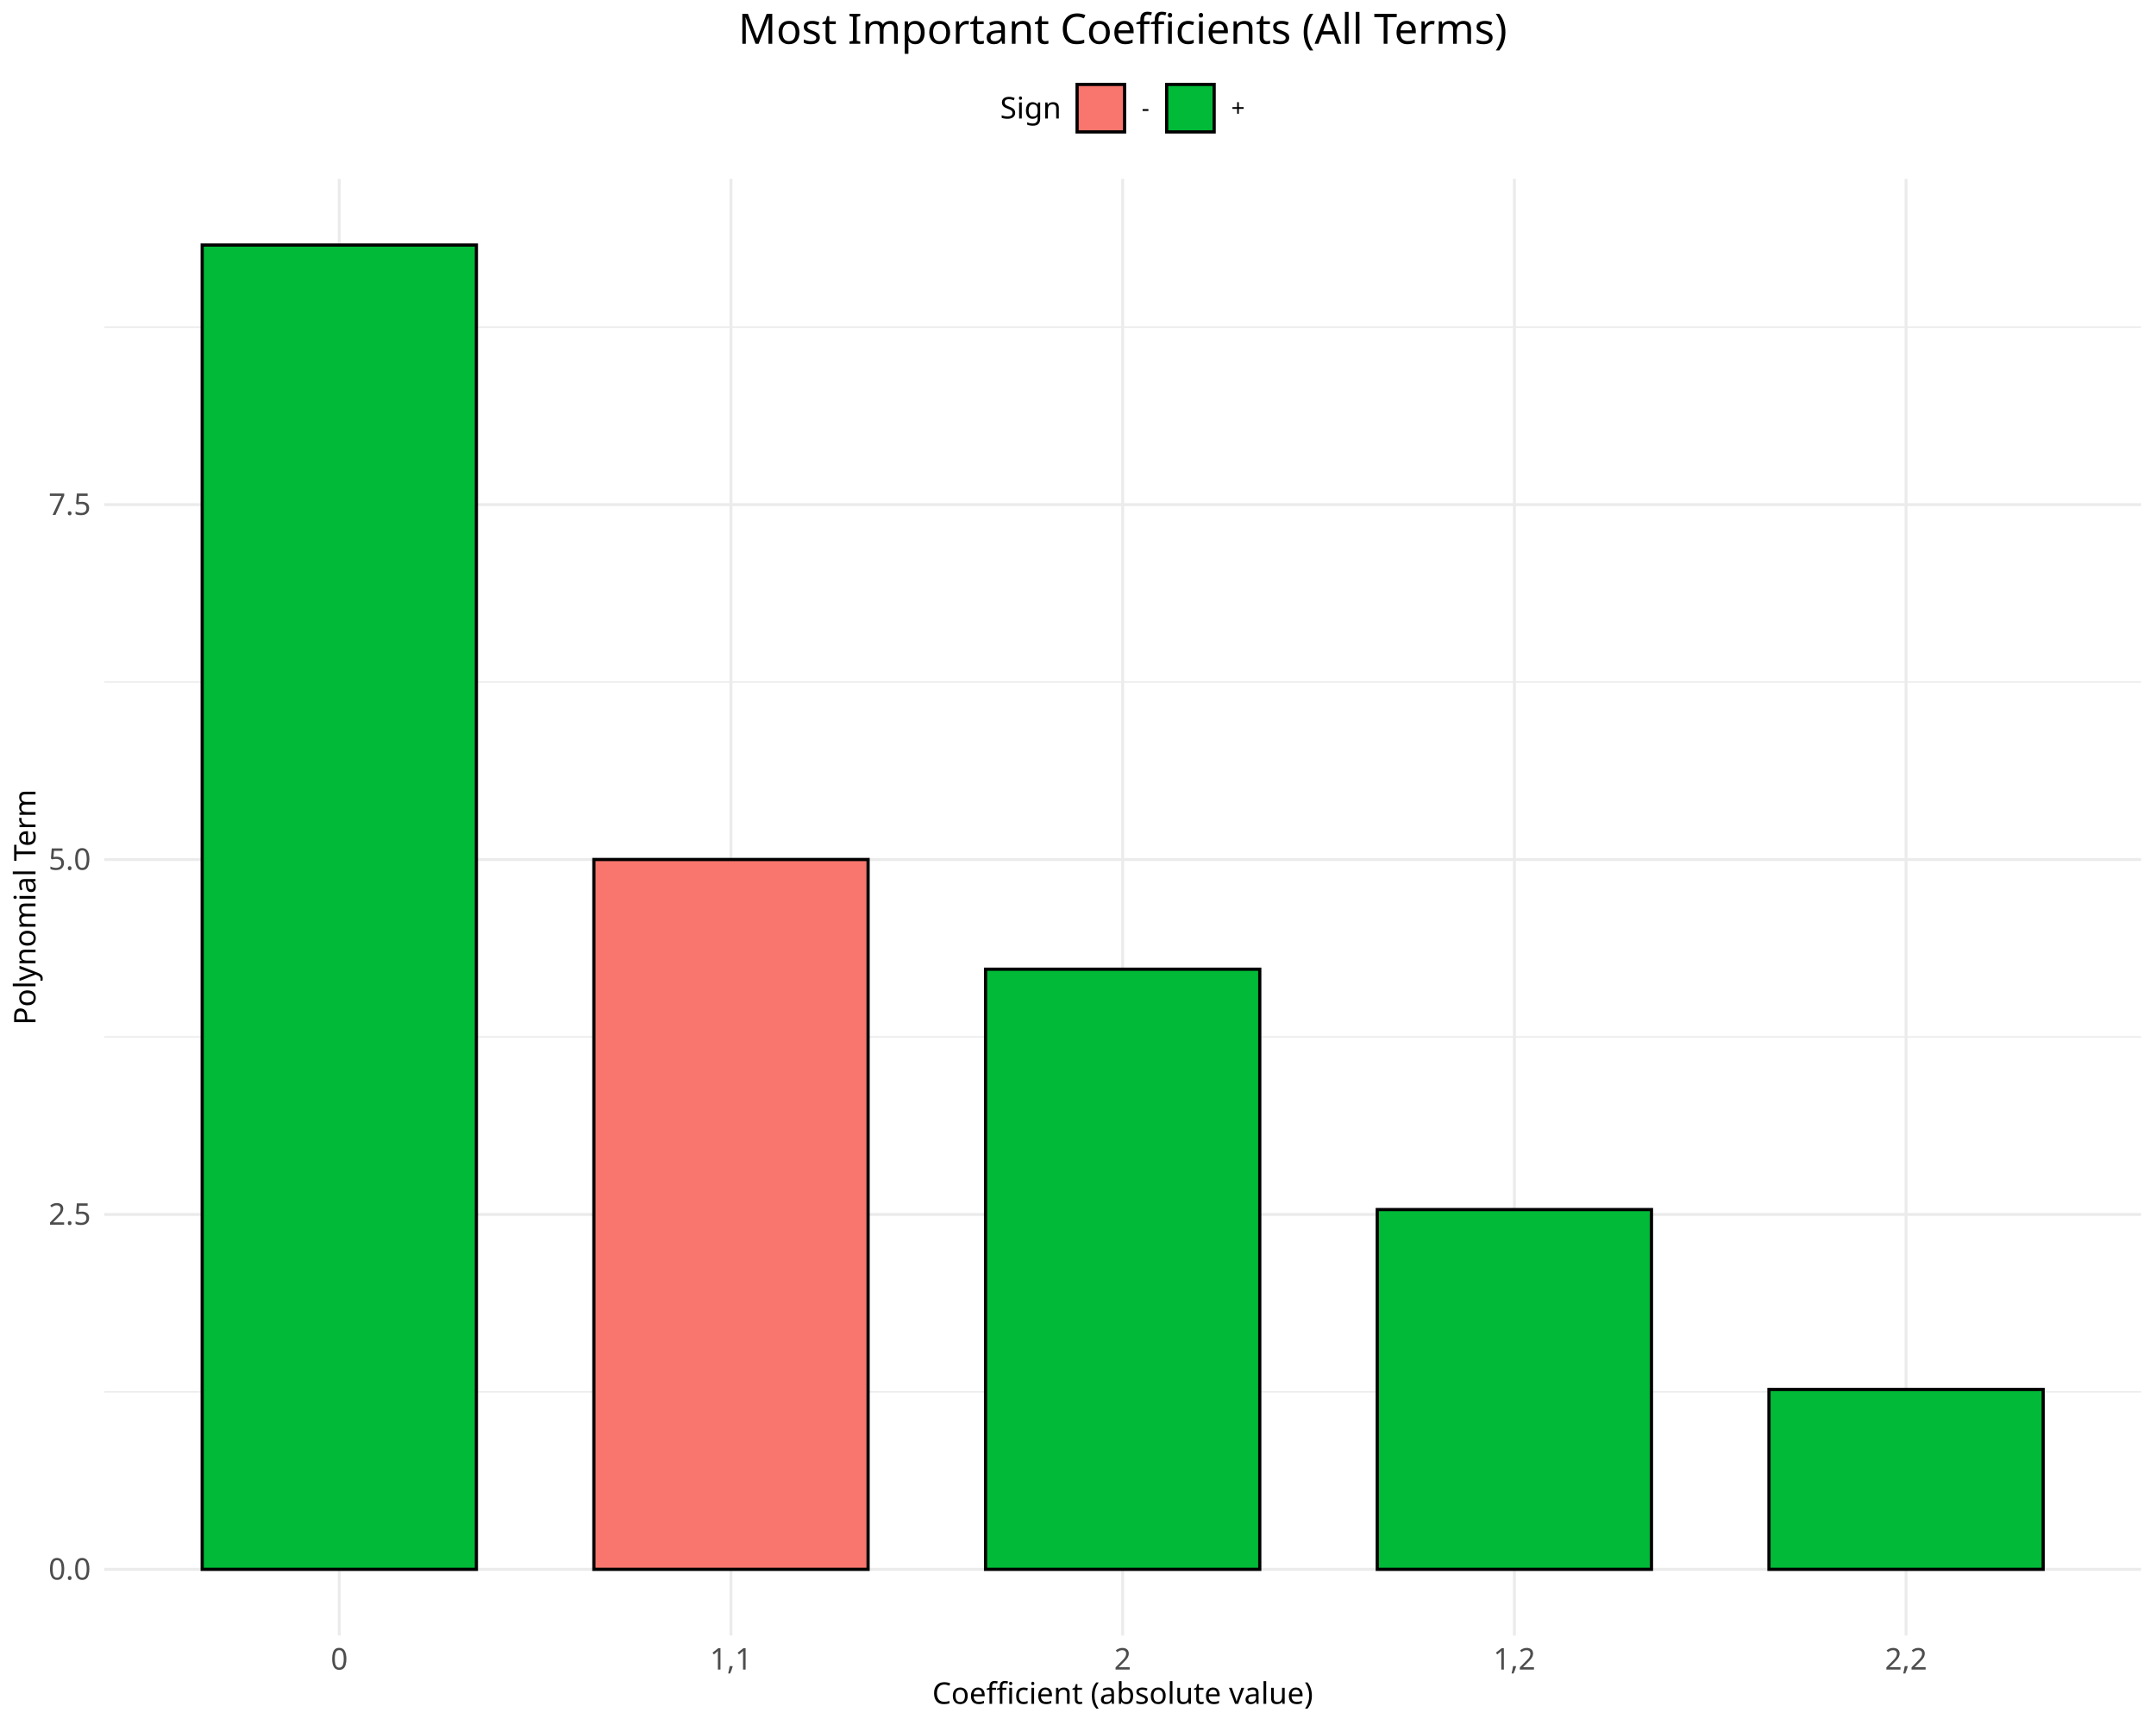
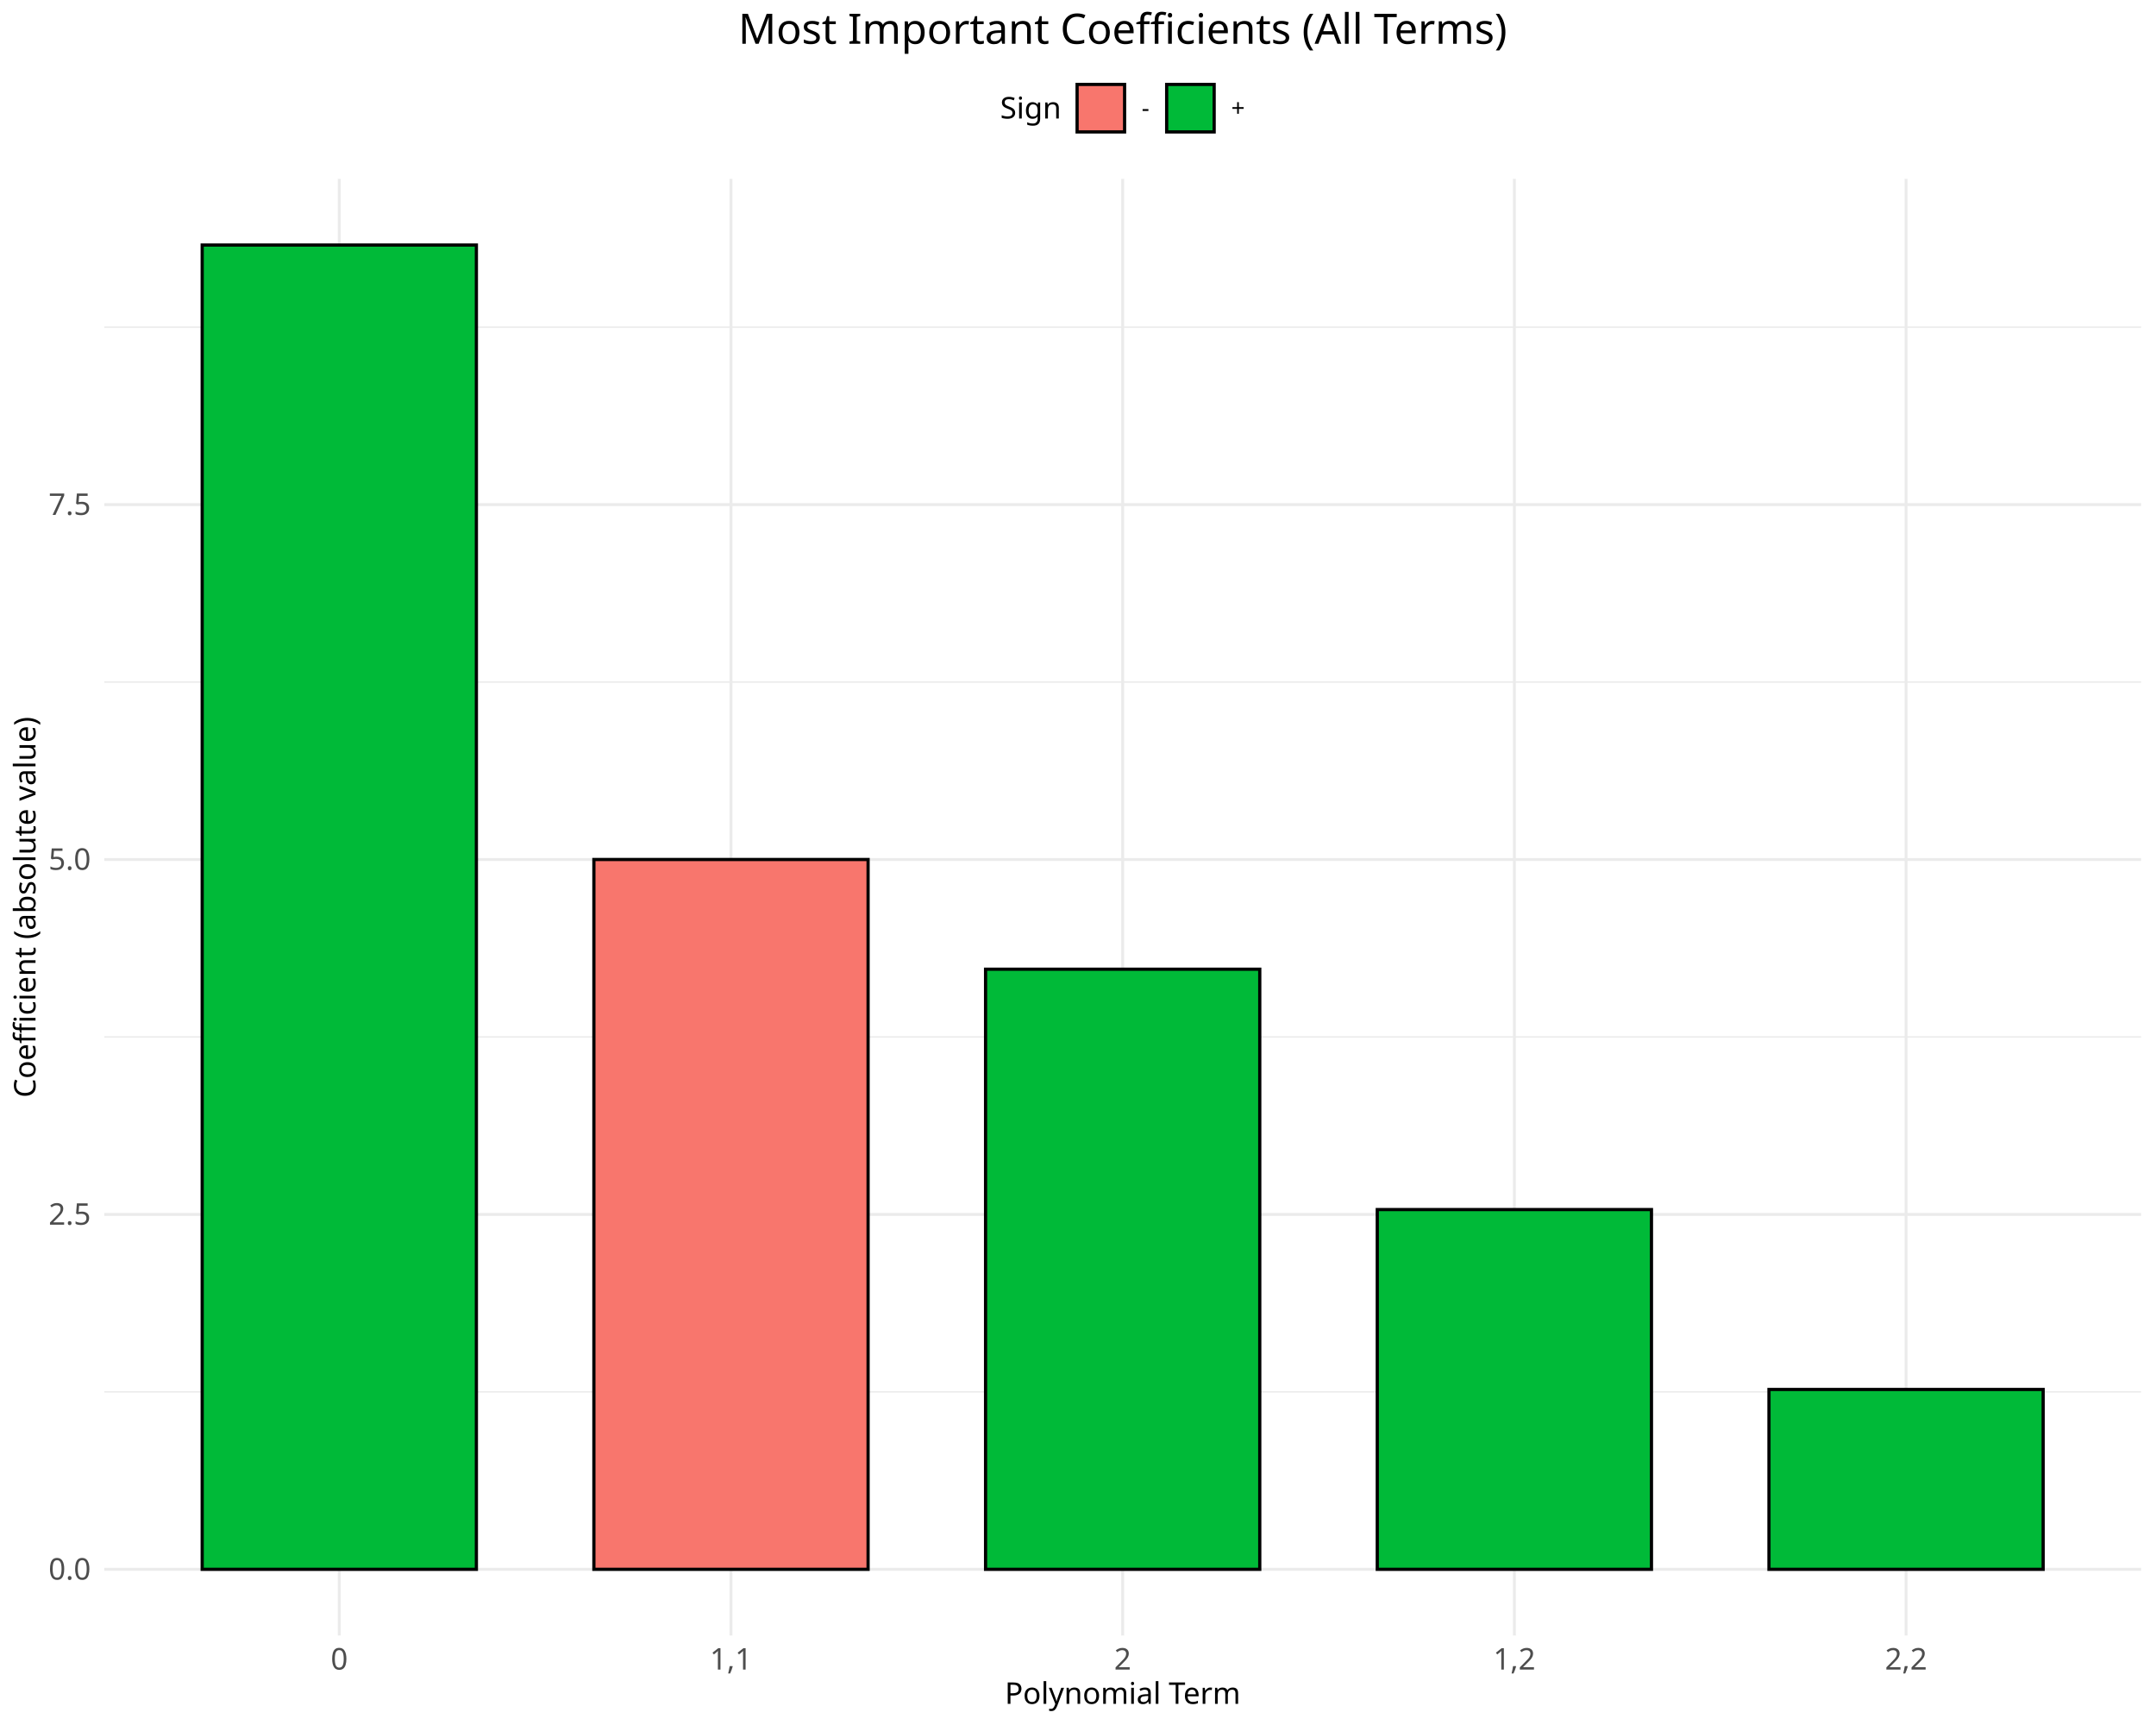
<svg xmlns="http://www.w3.org/2000/svg" class="svglite" data-engine-version="2.0" width="720.00pt" height="576.00pt" viewBox="0 0 720.00 576.00">
  <defs>
    <style type="text/css">
    .svglite line, .svglite polyline, .svglite polygon, .svglite path, .svglite rect, .svglite circle {
      fill: none;
      stroke: #000000;
      stroke-linecap: round;
      stroke-linejoin: round;
      stroke-miterlimit: 10.00;
    }
  </style>
  </defs>
  <rect width="100%" height="100%" style="stroke: none; fill: #FFFFFF;" />
  <defs>
    <clipPath id="cpMC4wMHw3MjAuMDB8MC4wMHw1NzYuMDA=">
      <rect x="0.00" y="0.00" width="720.00" height="576.00" />
    </clipPath>
  </defs>
  <g clip-path="url(#cpMC4wMHw3MjAuMDB8MC4wMHw1NzYuMDA=)">
</g>
  <defs>
    <clipPath id="cpMzQuODJ8NzE1LjAyfDU5LjcxfDU0Ni4xMw==">
      <rect x="34.82" y="59.71" width="680.20" height="486.42" />
    </clipPath>
  </defs>
  <g clip-path="url(#cpMzQuODJ8NzE1LjAyfDU5LjcxfDU0Ni4xMw==)">
    <polyline points="34.82,464.76 715.02,464.76 " style="stroke-width: 0.48; stroke: #EBEBEB; stroke-linecap: butt;" />
    <polyline points="34.82,346.25 715.02,346.25 " style="stroke-width: 0.48; stroke: #EBEBEB; stroke-linecap: butt;" />
    <polyline points="34.82,227.74 715.02,227.74 " style="stroke-width: 0.48; stroke: #EBEBEB; stroke-linecap: butt;" />
    <polyline points="34.82,109.23 715.02,109.23 " style="stroke-width: 0.48; stroke: #EBEBEB; stroke-linecap: butt;" />
    <polyline points="34.82,524.02 715.02,524.02 " style="stroke-width: 0.97; stroke: #EBEBEB; stroke-linecap: butt;" />
    <polyline points="34.82,405.51 715.02,405.51 " style="stroke-width: 0.97; stroke: #EBEBEB; stroke-linecap: butt;" />
    <polyline points="34.82,287.00 715.02,287.00 " style="stroke-width: 0.97; stroke: #EBEBEB; stroke-linecap: butt;" />
    <polyline points="34.82,168.49 715.02,168.49 " style="stroke-width: 0.97; stroke: #EBEBEB; stroke-linecap: butt;" />
    <polyline points="113.30,546.13 113.30,59.71 " style="stroke-width: 0.97; stroke: #EBEBEB; stroke-linecap: butt;" />
    <polyline points="244.11,546.13 244.11,59.71 " style="stroke-width: 0.97; stroke: #EBEBEB; stroke-linecap: butt;" />
    <polyline points="374.92,546.13 374.92,59.71 " style="stroke-width: 0.97; stroke: #EBEBEB; stroke-linecap: butt;" />
    <polyline points="505.73,546.13 505.73,59.71 " style="stroke-width: 0.97; stroke: #EBEBEB; stroke-linecap: butt;" />
    <polyline points="636.53,546.13 636.53,59.71 " style="stroke-width: 0.97; stroke: #EBEBEB; stroke-linecap: butt;" />
    <rect x="67.52" y="81.82" width="91.57" height="442.20" style="stroke-width: 1.07; stroke-linecap: butt; stroke-linejoin: miter; fill: #00BA38;" />
    <rect x="198.33" y="287.00" width="91.57" height="237.02" style="stroke-width: 1.07; stroke-linecap: butt; stroke-linejoin: miter; fill: #F8766D;" />
    <rect x="329.13" y="323.63" width="91.57" height="200.39" style="stroke-width: 1.07; stroke-linecap: butt; stroke-linejoin: miter; fill: #00BA38;" />
    <rect x="459.94" y="403.89" width="91.57" height="120.13" style="stroke-width: 1.07; stroke-linecap: butt; stroke-linejoin: miter; fill: #00BA38;" />
    <rect x="590.75" y="463.96" width="91.57" height="60.06" style="stroke-width: 1.07; stroke-linecap: butt; stroke-linejoin: miter; fill: #00BA38;" />
  </g>
  <g clip-path="url(#cpMC4wMHw3MjAuMDB8MC4wMHw1NzYuMDA=)">
    <text x="30.33" y="527.46" text-anchor="end" style="font-size: 10.00px; fill: #4D4D4D; font-family: sans;" textLength="13.90px" lengthAdjust="spacingAndGlyphs">0.0</text>
    <text x="30.33" y="408.95" text-anchor="end" style="font-size: 10.00px; fill: #4D4D4D; font-family: sans;" textLength="13.90px" lengthAdjust="spacingAndGlyphs">2.5</text>
    <text x="30.33" y="290.44" text-anchor="end" style="font-size: 10.00px; fill: #4D4D4D; font-family: sans;" textLength="13.90px" lengthAdjust="spacingAndGlyphs">5.0</text>
    <text x="30.33" y="171.93" text-anchor="end" style="font-size: 10.00px; fill: #4D4D4D; font-family: sans;" textLength="13.90px" lengthAdjust="spacingAndGlyphs">7.5</text>
    <text x="113.30" y="557.49" text-anchor="middle" style="font-size: 10.00px; fill: #4D4D4D; font-family: sans;" textLength="5.56px" lengthAdjust="spacingAndGlyphs">0</text>
    <text x="244.11" y="557.49" text-anchor="middle" style="font-size: 10.00px; fill: #4D4D4D; font-family: sans;" textLength="13.90px" lengthAdjust="spacingAndGlyphs">1,1</text>
    <text x="374.92" y="557.49" text-anchor="middle" style="font-size: 10.00px; fill: #4D4D4D; font-family: sans;" textLength="5.56px" lengthAdjust="spacingAndGlyphs">2</text>
    <text x="505.73" y="557.49" text-anchor="middle" style="font-size: 10.00px; fill: #4D4D4D; font-family: sans;" textLength="13.90px" lengthAdjust="spacingAndGlyphs">1,2</text>
    <text x="636.53" y="557.49" text-anchor="middle" style="font-size: 10.00px; fill: #4D4D4D; font-family: sans;" textLength="13.90px" lengthAdjust="spacingAndGlyphs">2,2</text>
-     <text x="374.92" y="568.94" text-anchor="middle" style="font-size: 10.00px; font-family: sans;" textLength="121.19px" lengthAdjust="spacingAndGlyphs">Coefficient (absolute value)</text>
-     <text transform="translate(11.86,302.92) rotate(-90)" text-anchor="middle" style="font-size: 10.00px; font-family: sans;" textLength="75.03px" lengthAdjust="spacingAndGlyphs">Polynomial Term</text>
+     <text x="374.92" y="568.94" text-anchor="middle" style="font-size: 10.00px; font-family: sans;" textLength="75.03px" lengthAdjust="spacingAndGlyphs">Polynomial Term</text>
+     <text transform="translate(11.86,302.92) rotate(-90)" text-anchor="middle" style="font-size: 10.00px; font-family: sans;" textLength="121.19px" lengthAdjust="spacingAndGlyphs">Coefficient (absolute value)</text>
    <text x="334.00" y="39.57" style="font-size: 10.00px; font-family: sans;" textLength="20.02px" lengthAdjust="spacingAndGlyphs">Sign</text>
    <rect x="359.70" y="28.19" width="15.86" height="15.86" style="stroke-width: 1.07; stroke-linecap: butt; stroke-linejoin: miter; fill: #F8766D;" />
    <rect x="389.61" y="28.19" width="15.86" height="15.86" style="stroke-width: 1.07; stroke-linecap: butt; stroke-linejoin: miter; fill: #00BA38;" />
    <text x="381.26" y="38.88" style="font-size: 8.00px; font-family: sans;" textLength="2.66px" lengthAdjust="spacingAndGlyphs">-</text>
    <text x="411.16" y="38.88" style="font-size: 8.00px; font-family: sans;" textLength="4.68px" lengthAdjust="spacingAndGlyphs">+</text>
    <text x="374.92" y="14.62" text-anchor="middle" style="font-size: 14.00px; font-family: sans;" textLength="242.76px" lengthAdjust="spacingAndGlyphs">Most Important Coefficients (All Terms)</text>
  </g>
</svg>
